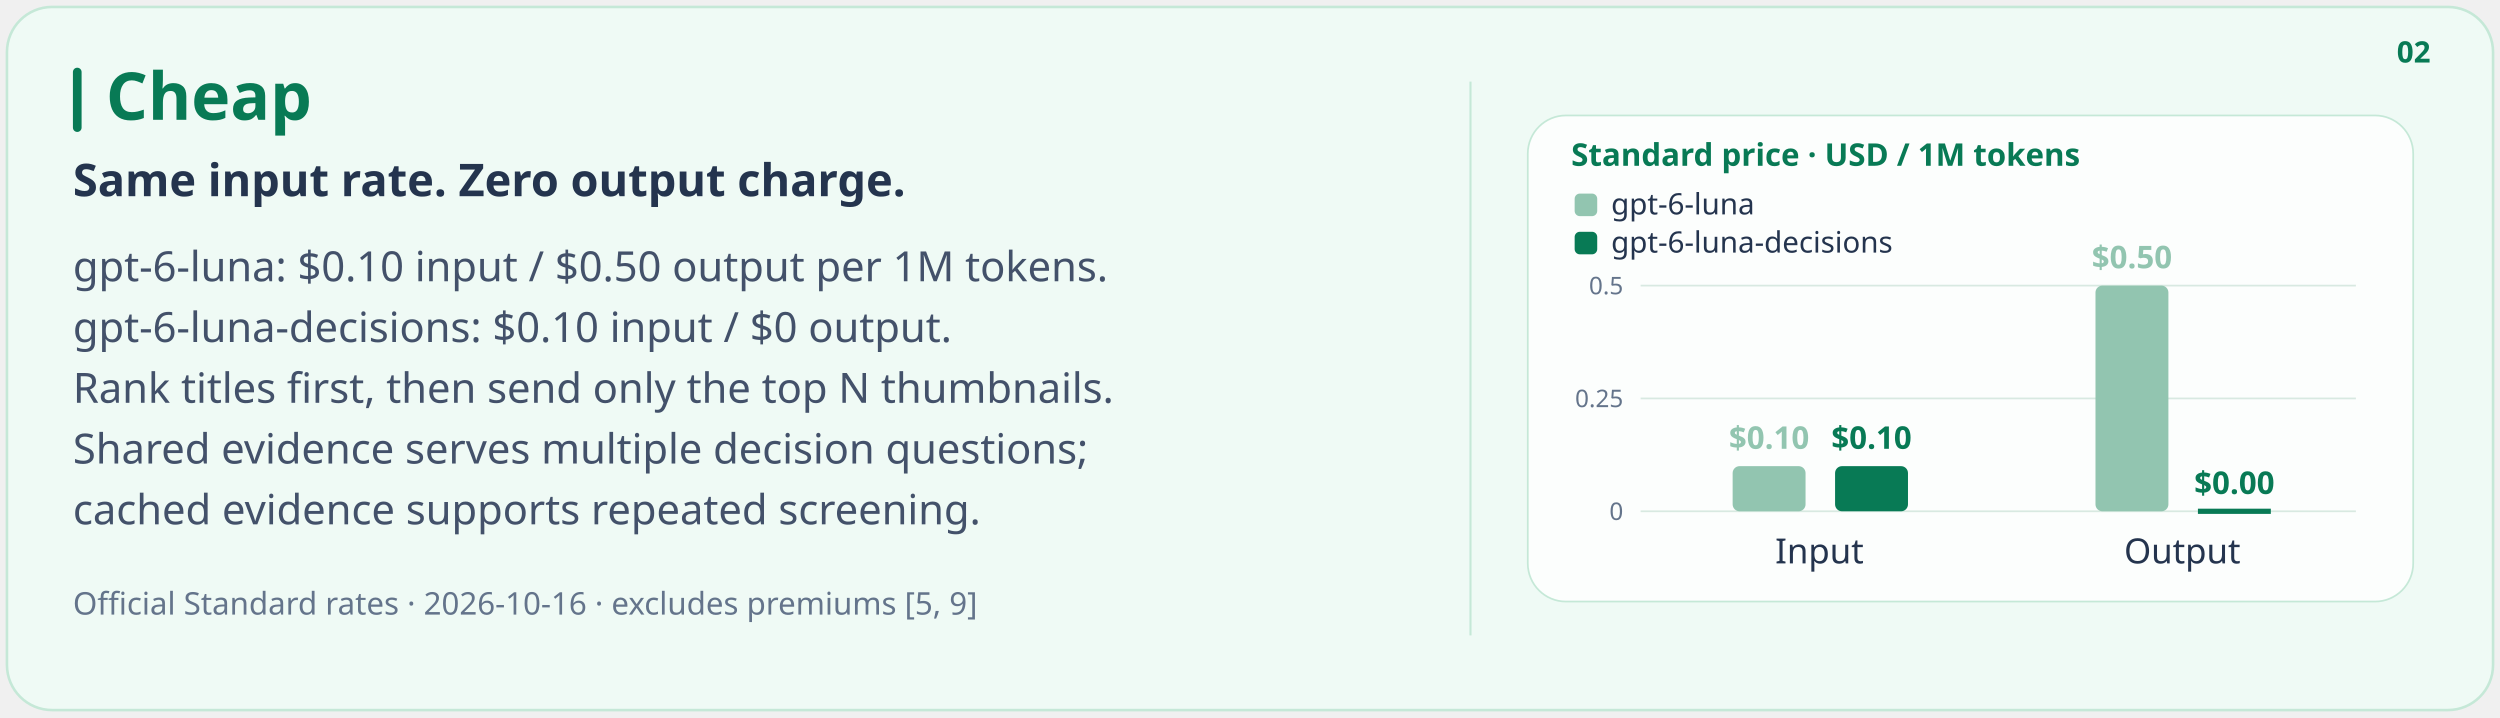
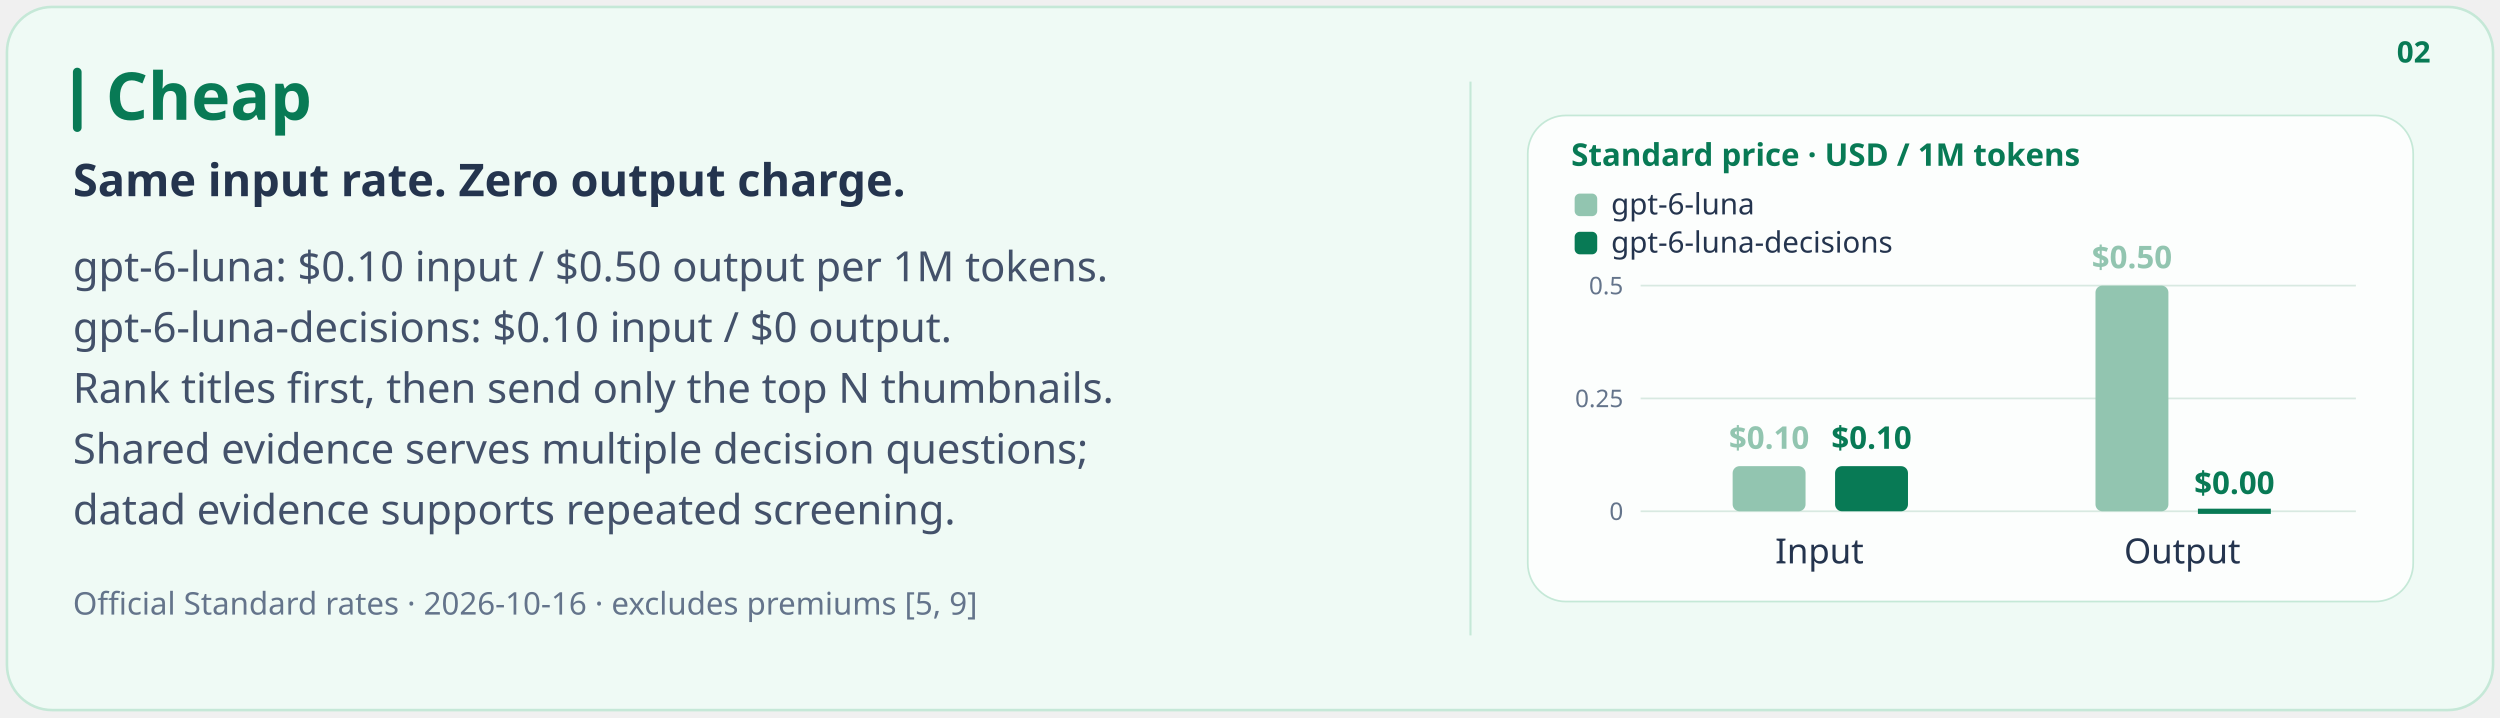
<svg xmlns="http://www.w3.org/2000/svg" width="1440" height="413" viewBox="0 0 1440 413" role="img" aria-labelledby="title description">
  <defs>
    <marker id="arrow" markerWidth="9" markerHeight="9" refX="7" refY="4.5" orient="auto">
      <path d="M1 1L7 4.5L1 8" fill="none" stroke="#087a55" stroke-width="2" stroke-linecap="round" stroke-linejoin="round" />
    </marker>
  </defs>
  <g font-family="Segoe UI, Microsoft YaHei, sans-serif">
    <g class="contribution" data-kind="Cheap" transform="translate(4,4)">
      <rect width="1432" height="405" rx="26" fill="#effaf5" stroke="#c5e8d7" stroke-width="1.5" />
      <g class="copy">
        <rect x="38" y="35" width="5" height="37" rx="2.5" fill="#087a55" />
        <text x="57" y="65" font-size="38" fill="#087a55" font-weight="700">Cheap</text>
        <text x="38" y="109" font-size="26" fill="#24344e" font-weight="600">Same input rate. Zero output charge.</text>
        <text x="38" y="158" font-size="24" fill="#43516a">gpt-6-luna: $0.10 input / $0.50 output per 1M tokens.</text>
        <text x="38" y="193" font-size="24" fill="#43516a">gpt-6-luna-decisions: $0.10 input / $0 output.</text>
        <text x="38" y="228" font-size="24" fill="#43516a">Rank titles first, then send only the top N thumbnails.</text>
        <text x="38" y="263" font-size="24" fill="#43516a">Shared evidence serves multiple decision questions;</text>
-         <text x="38" y="298" font-size="24" fill="#43516a">cached evidence supports repeated screening.</text>
+         <text x="38" y="298" font-size="24" fill="#43516a">datad evidence supports repeated screening.</text>
        <text x="38" y="350" font-size="18" fill="#64748b">Official Standard rates · 2026-10-16 · excludes premiums [5, 9]</text>
      </g>
      <text x="1396" y="32" font-size="17" fill="#087a55" font-weight="600" text-anchor="end">02</text>
      <path d="M843 43V362" stroke="#c5e8d7" stroke-width="1.2" />
      <g class="artwork" transform="translate(876,62.5)">
        <rect width="510" height="280" rx="22" fill="#fff" fill-opacity=".8" stroke="#c5e8d7" />
        <text x="25" y="29" font-size="18" fill="#087a55" font-weight="600">Standard price · USD / 1M tokens</text>
        <rect x="27" y="45" width="13" height="13" rx="3" fill="#92c5b0" />
        <text x="48" y="57" font-size="17" fill="#24344e">gpt-6-luna</text>
        <rect x="27" y="67" width="13" height="13" rx="3" fill="#087a55" />
        <text x="48" y="79" font-size="17" fill="#24344e">gpt-6-luna-decisions</text>
        <path d="M65 228H477" stroke="#d8e9e1" stroke-width="1" />
        <text x="55" y="233" font-size="14" fill="#64748b" text-anchor="end">0</text>
        <path d="M65 163H477" stroke="#d8e9e1" stroke-width="1" />
        <text x="55" y="168" font-size="14" fill="#64748b" text-anchor="end">0.25</text>
        <path d="M65 98H477" stroke="#d8e9e1" stroke-width="1" />
        <text x="55" y="103" font-size="14" fill="#64748b" text-anchor="end">0.5</text>
        <rect x="118" y="202.0" width="42" height="26.0" rx="4" fill="#92c5b0" />
        <text x="139" y="192.0" font-size="18" fill="#92c5b0" font-weight="600" text-anchor="middle">$0.10</text>
        <rect x="177" y="202.0" width="42" height="26.0" rx="4" fill="#087a55" />
        <text x="198" y="192.0" font-size="18" fill="#087a55" font-weight="600" text-anchor="middle">$0.10</text>
        <rect x="327" y="98.0" width="42" height="130.0" rx="4" fill="#92c5b0" />
        <text x="348" y="88.0" font-size="18" fill="#92c5b0" font-weight="600" text-anchor="middle">$0.50</text>
        <path d="M386 228h42" stroke="#087a55" stroke-width="3" />
        <text x="407" y="218" font-size="18" fill="#087a55" font-weight="600" text-anchor="middle">$0.00</text>
        <text x="168" y="258" font-size="20" fill="#24344e" text-anchor="middle">Input</text>
        <text x="377" y="258" font-size="20" fill="#24344e" text-anchor="middle">Output</text>
      </g>
    </g>
  </g>
</svg>
